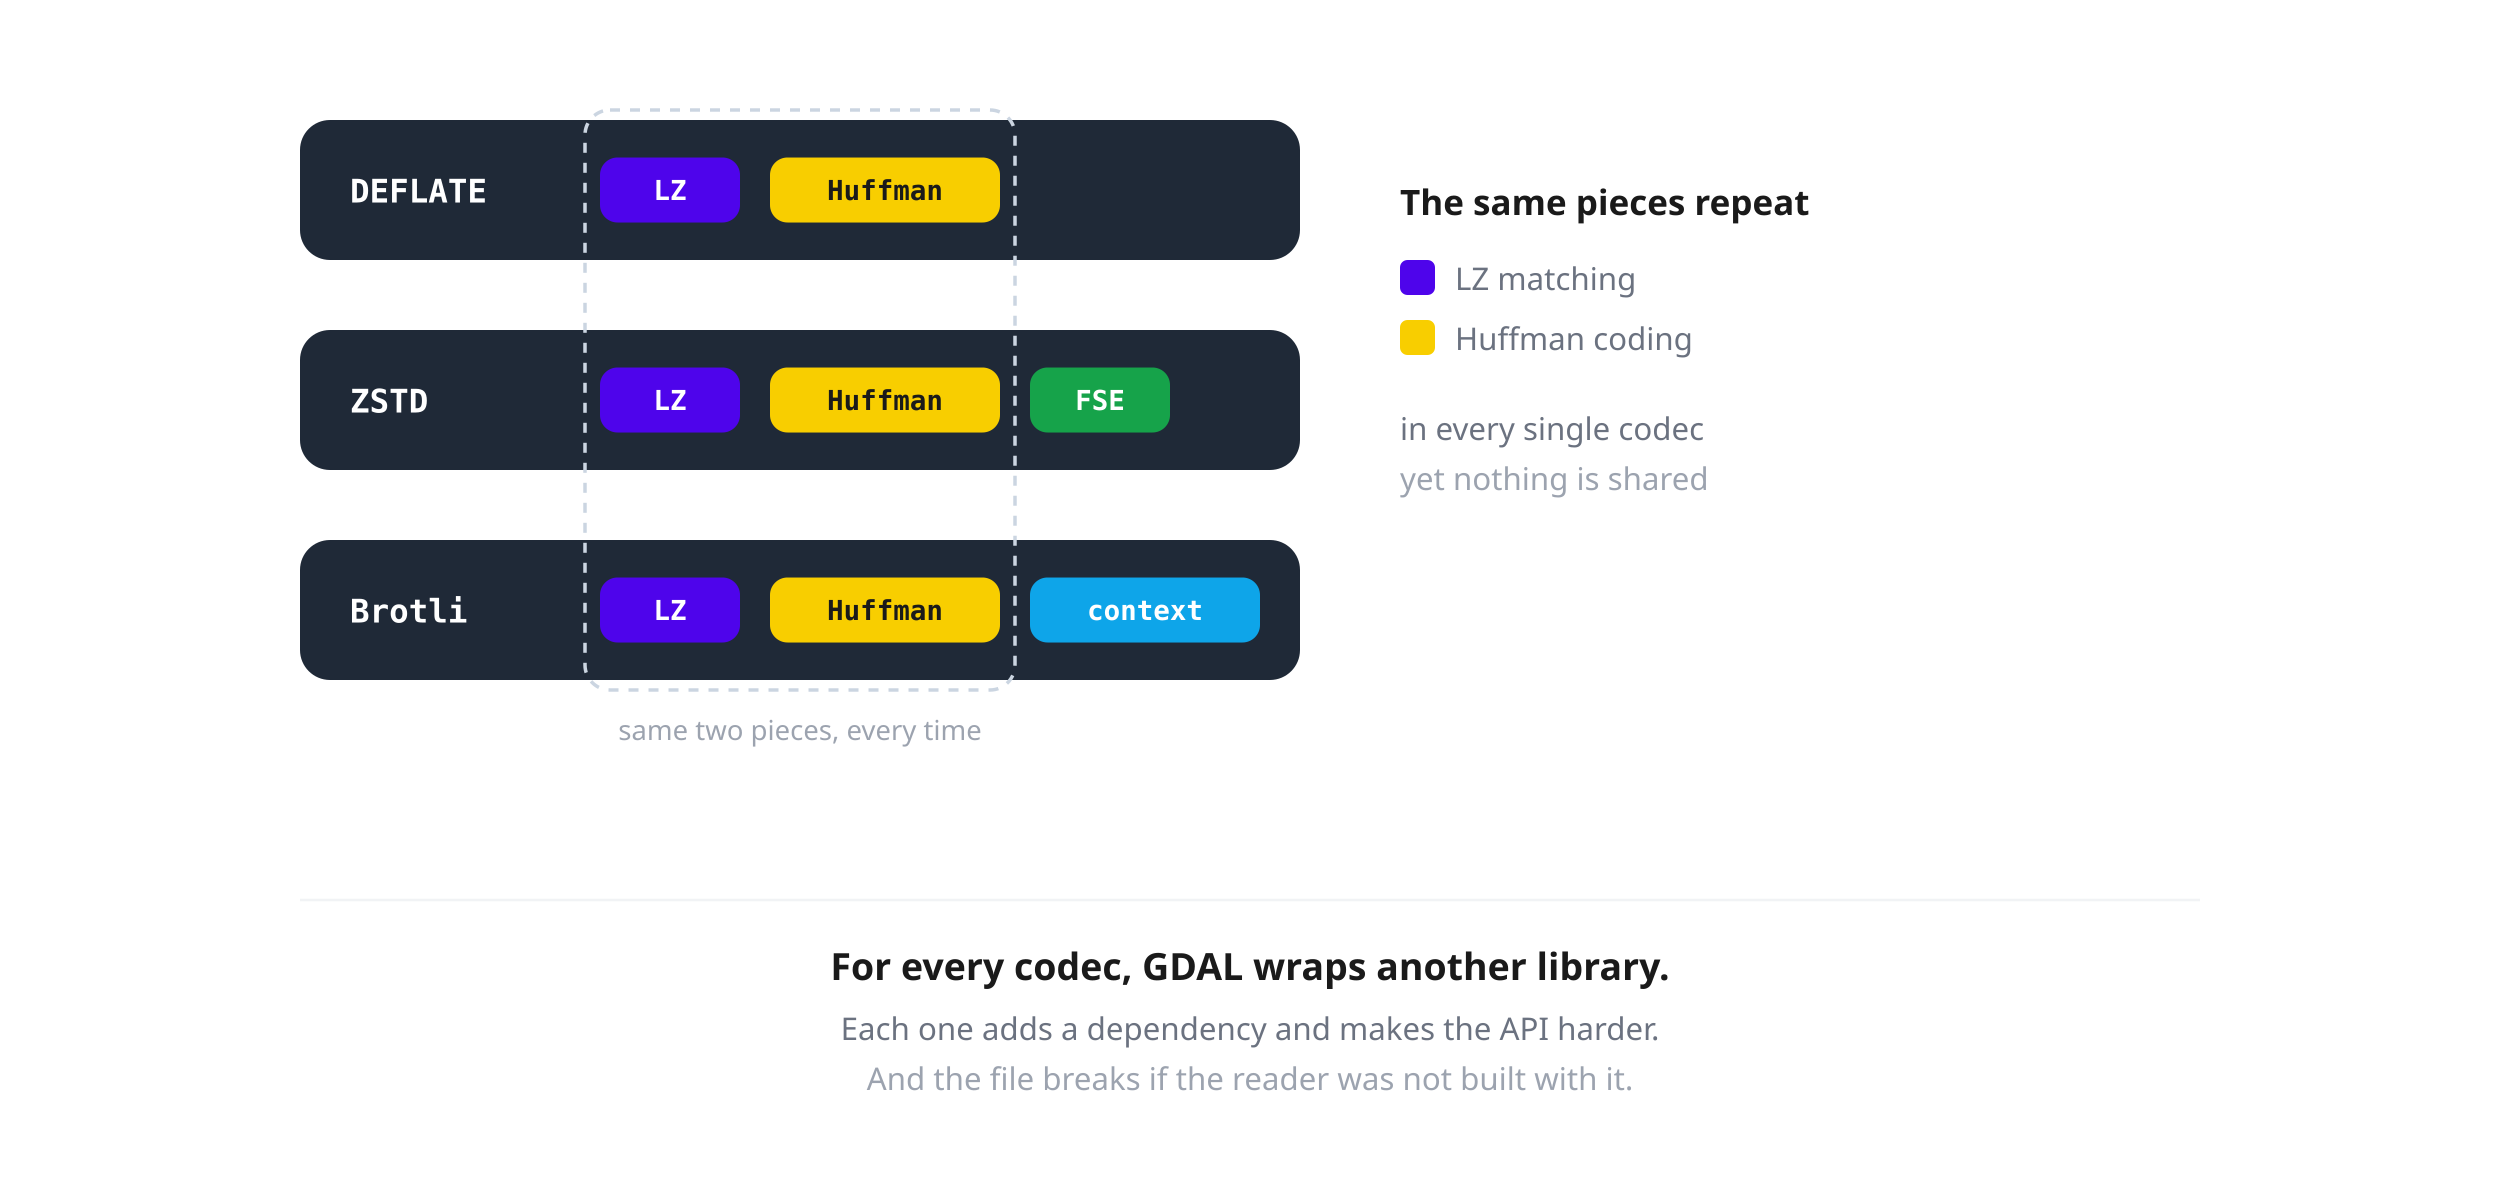
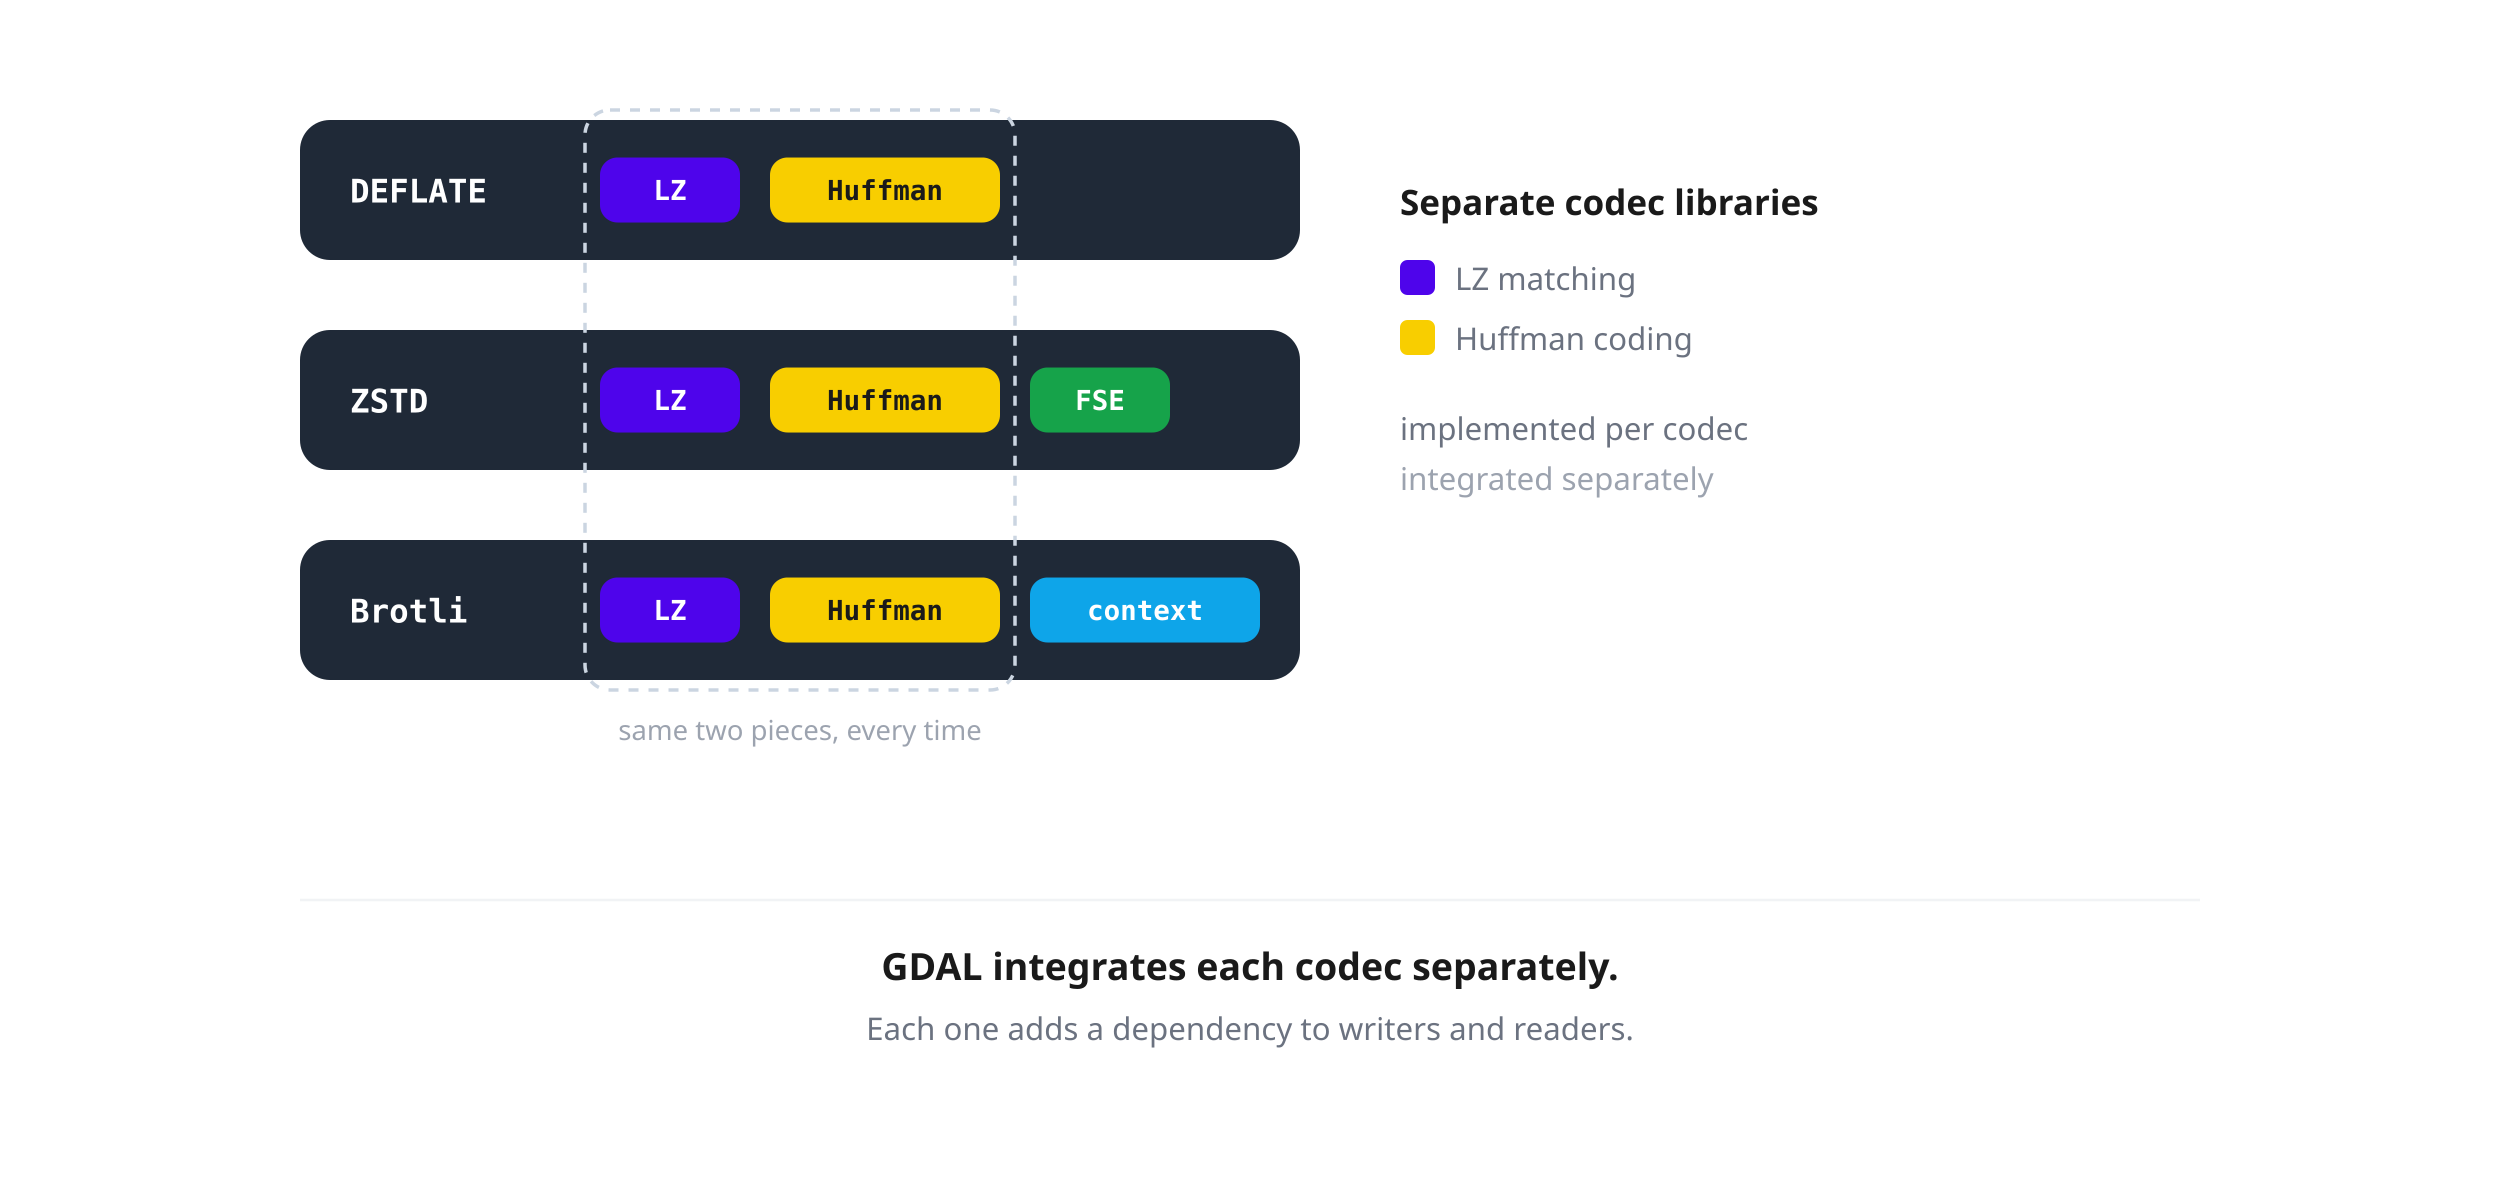
- <svg xmlns="http://www.w3.org/2000/svg" width="1000" height="480" viewBox="0 0 1000 480" role="img" aria-label="DEFLATE, ZSTD and Brotli share the same pieces, yet GDAL must wrap a separate library for every codec and the file breaks if the reader was not built with it">
+ <svg xmlns="http://www.w3.org/2000/svg" width="1000" height="480" viewBox="0 0 1000 480" role="img" aria-label="DEFLATE, ZSTD, and Brotli require separate codec integrations.">
  <style>
.mono{font-family:'Cascadia Code','Fira Code','Consolas',monospace;}
.sans{font-family:'League Spartan','Futura','Century Gothic',system-ui,sans-serif;}
</style>
  <rect width="1000" height="480" fill="#FFFFFF" />
  <rect x="120" y="48" width="400" height="56" rx="12" fill="#1F2937" />
  <text class="mono" x="140" y="81" font-size="13" font-weight="700" fill="#FFFFFF">DEFLATE</text>
  <rect x="240" y="63" width="56" height="26" rx="7" fill="#4E04EB" />
  <text class="mono" x="268" y="80" text-anchor="middle" font-size="11" font-weight="700" fill="#FFFFFF">LZ</text>
  <rect x="308" y="63" width="92" height="26" rx="7" fill="#F8CE00" />
  <text class="mono" x="354" y="80" text-anchor="middle" font-size="11" font-weight="700" fill="#1A1A1A">Huffman</text>
  <rect x="120" y="132" width="400" height="56" rx="12" fill="#1F2937" />
  <text class="mono" x="140" y="165" font-size="13" font-weight="700" fill="#FFFFFF">ZSTD</text>
  <rect x="240" y="147" width="56" height="26" rx="7" fill="#4E04EB" />
  <text class="mono" x="268" y="164" text-anchor="middle" font-size="11" font-weight="700" fill="#FFFFFF">LZ</text>
  <rect x="308" y="147" width="92" height="26" rx="7" fill="#F8CE00" />
  <text class="mono" x="354" y="164" text-anchor="middle" font-size="11" font-weight="700" fill="#1A1A1A">Huffman</text>
  <rect x="412" y="147" width="56" height="26" rx="7" fill="#16A34A" />
  <text class="mono" x="440" y="164" text-anchor="middle" font-size="11" font-weight="700" fill="#FFFFFF">FSE</text>
  <rect x="120" y="216" width="400" height="56" rx="12" fill="#1F2937" />
  <text class="mono" x="140" y="249" font-size="13" font-weight="700" fill="#FFFFFF">Brotli</text>
  <rect x="240" y="231" width="56" height="26" rx="7" fill="#4E04EB" />
  <text class="mono" x="268" y="248" text-anchor="middle" font-size="11" font-weight="700" fill="#FFFFFF">LZ</text>
  <rect x="308" y="231" width="92" height="26" rx="7" fill="#F8CE00" />
  <text class="mono" x="354" y="248" text-anchor="middle" font-size="11" font-weight="700" fill="#1A1A1A">Huffman</text>
  <rect x="412" y="231" width="92" height="26" rx="7" fill="#0EA5E9" />
  <text class="mono" x="458" y="248" text-anchor="middle" font-size="11" font-weight="700" fill="#FFFFFF">context</text>
  <rect x="234" y="44" width="172" height="232" rx="10" fill="none" stroke="#CBD5E1" stroke-width="1.4" stroke-dasharray="4 4" />
  <text class="sans" x="320" y="296" text-anchor="middle" font-size="11" fill="#9CA3AF">same two pieces, every time</text>
-   <text class="sans" x="560" y="86" font-size="14" font-weight="600" fill="#1A1A1A">The same pieces repeat</text>
+   <text class="sans" x="560" y="86" font-size="14" font-weight="600" fill="#1A1A1A">Separate codec libraries</text>
  <rect x="560" y="104" width="14" height="14" rx="3" fill="#4E04EB" />
  <text class="sans" x="582" y="116" font-size="12.5" fill="#6B7280">LZ matching</text>
  <rect x="560" y="128" width="14" height="14" rx="3" fill="#F8CE00" />
  <text class="sans" x="582" y="140" font-size="12.5" fill="#6B7280">Huffman coding</text>
-   <text class="sans" x="560" y="176" font-size="12.5" fill="#6B7280">in every single codec</text>
-   <text class="sans" x="560" y="196" font-size="12.5" fill="#9CA3AF">yet nothing is shared</text>
+   <text class="sans" x="560" y="176" font-size="12.5" fill="#6B7280">implemented per codec</text>
+   <text class="sans" x="560" y="196" font-size="12.5" fill="#9CA3AF">integrated separately</text>
  <line x1="120" y1="360" x2="880" y2="360" stroke="#F1F3F5" stroke-width="1" />
-   <text class="sans" x="500" y="392" text-anchor="middle" font-size="15" font-weight="600" fill="#1A1A1A">For every codec, GDAL wraps another library.</text>
-   <text class="sans" x="500" y="416" text-anchor="middle" font-size="12.5" fill="#6B7280">Each one adds a dependency and makes the API harder.</text>
-   <text class="sans" x="500" y="436" text-anchor="middle" font-size="12.5" fill="#9CA3AF">And the file breaks if the reader was not built with it.</text>
+   <text class="sans" x="500" y="392" text-anchor="middle" font-size="15" font-weight="600" fill="#1A1A1A">GDAL integrates each codec separately.</text>
+   <text class="sans" x="500" y="416" text-anchor="middle" font-size="12.5" fill="#6B7280">Each one adds a dependency to writers and readers.</text>
</svg>
